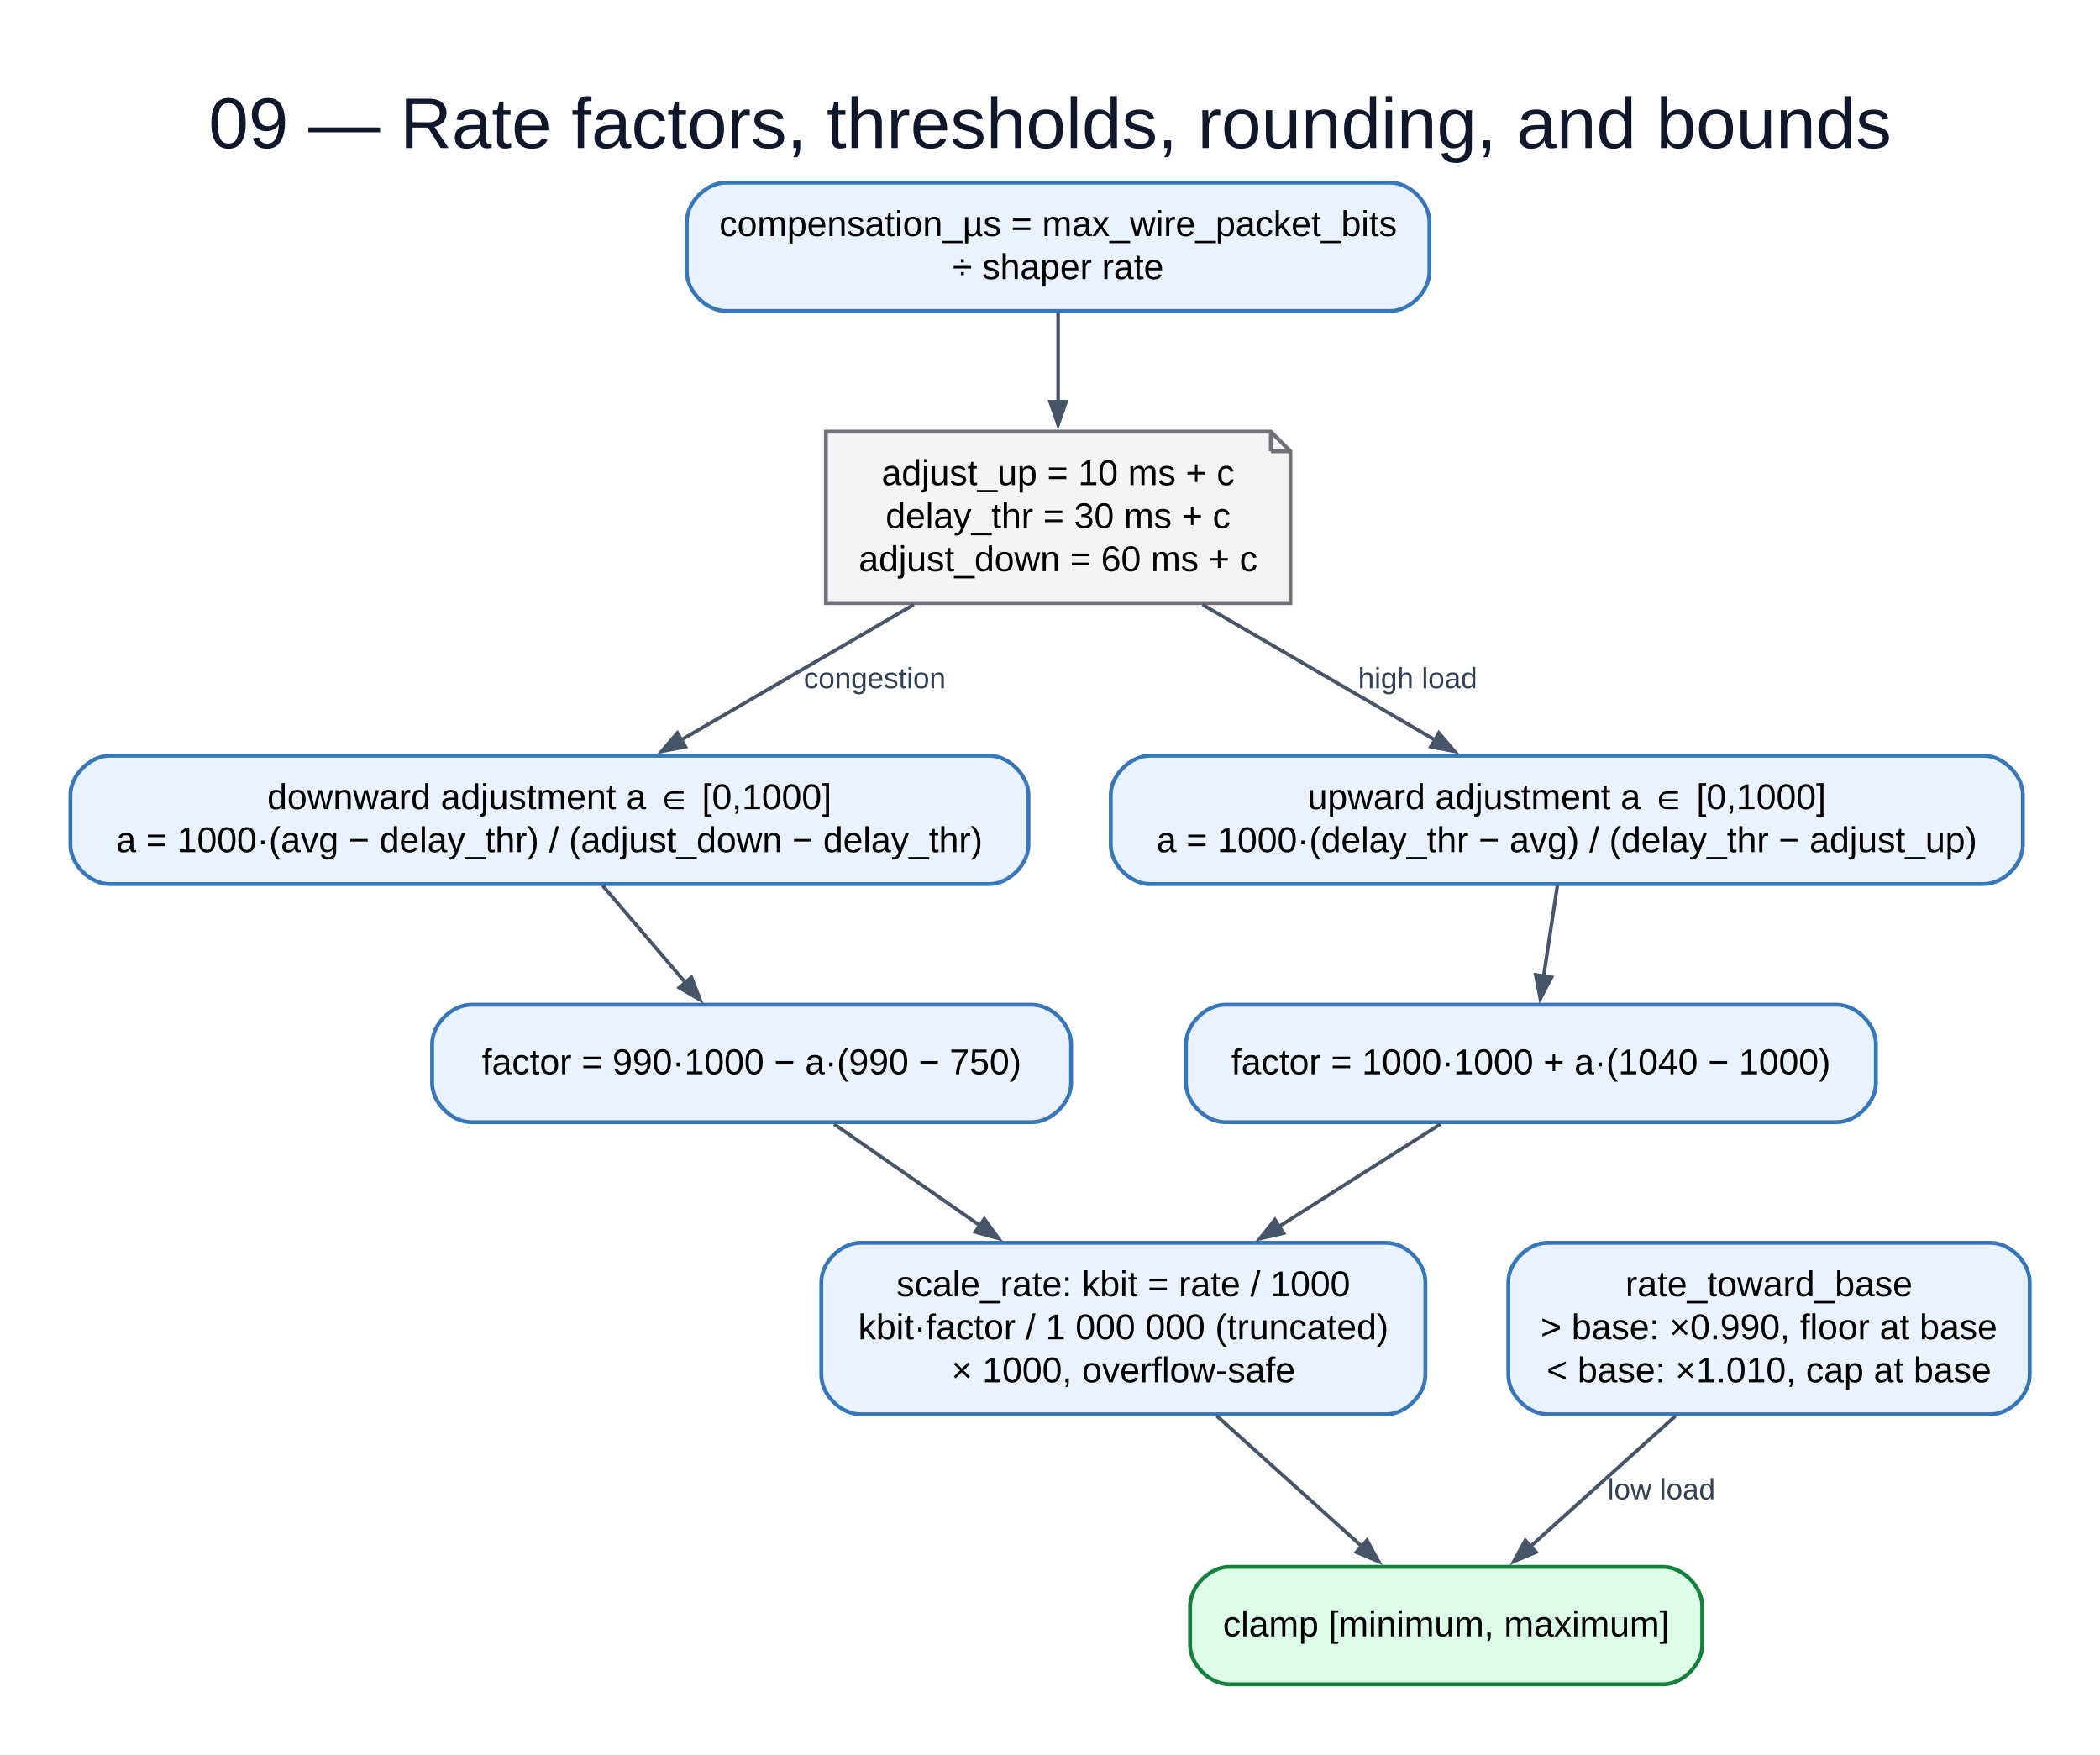
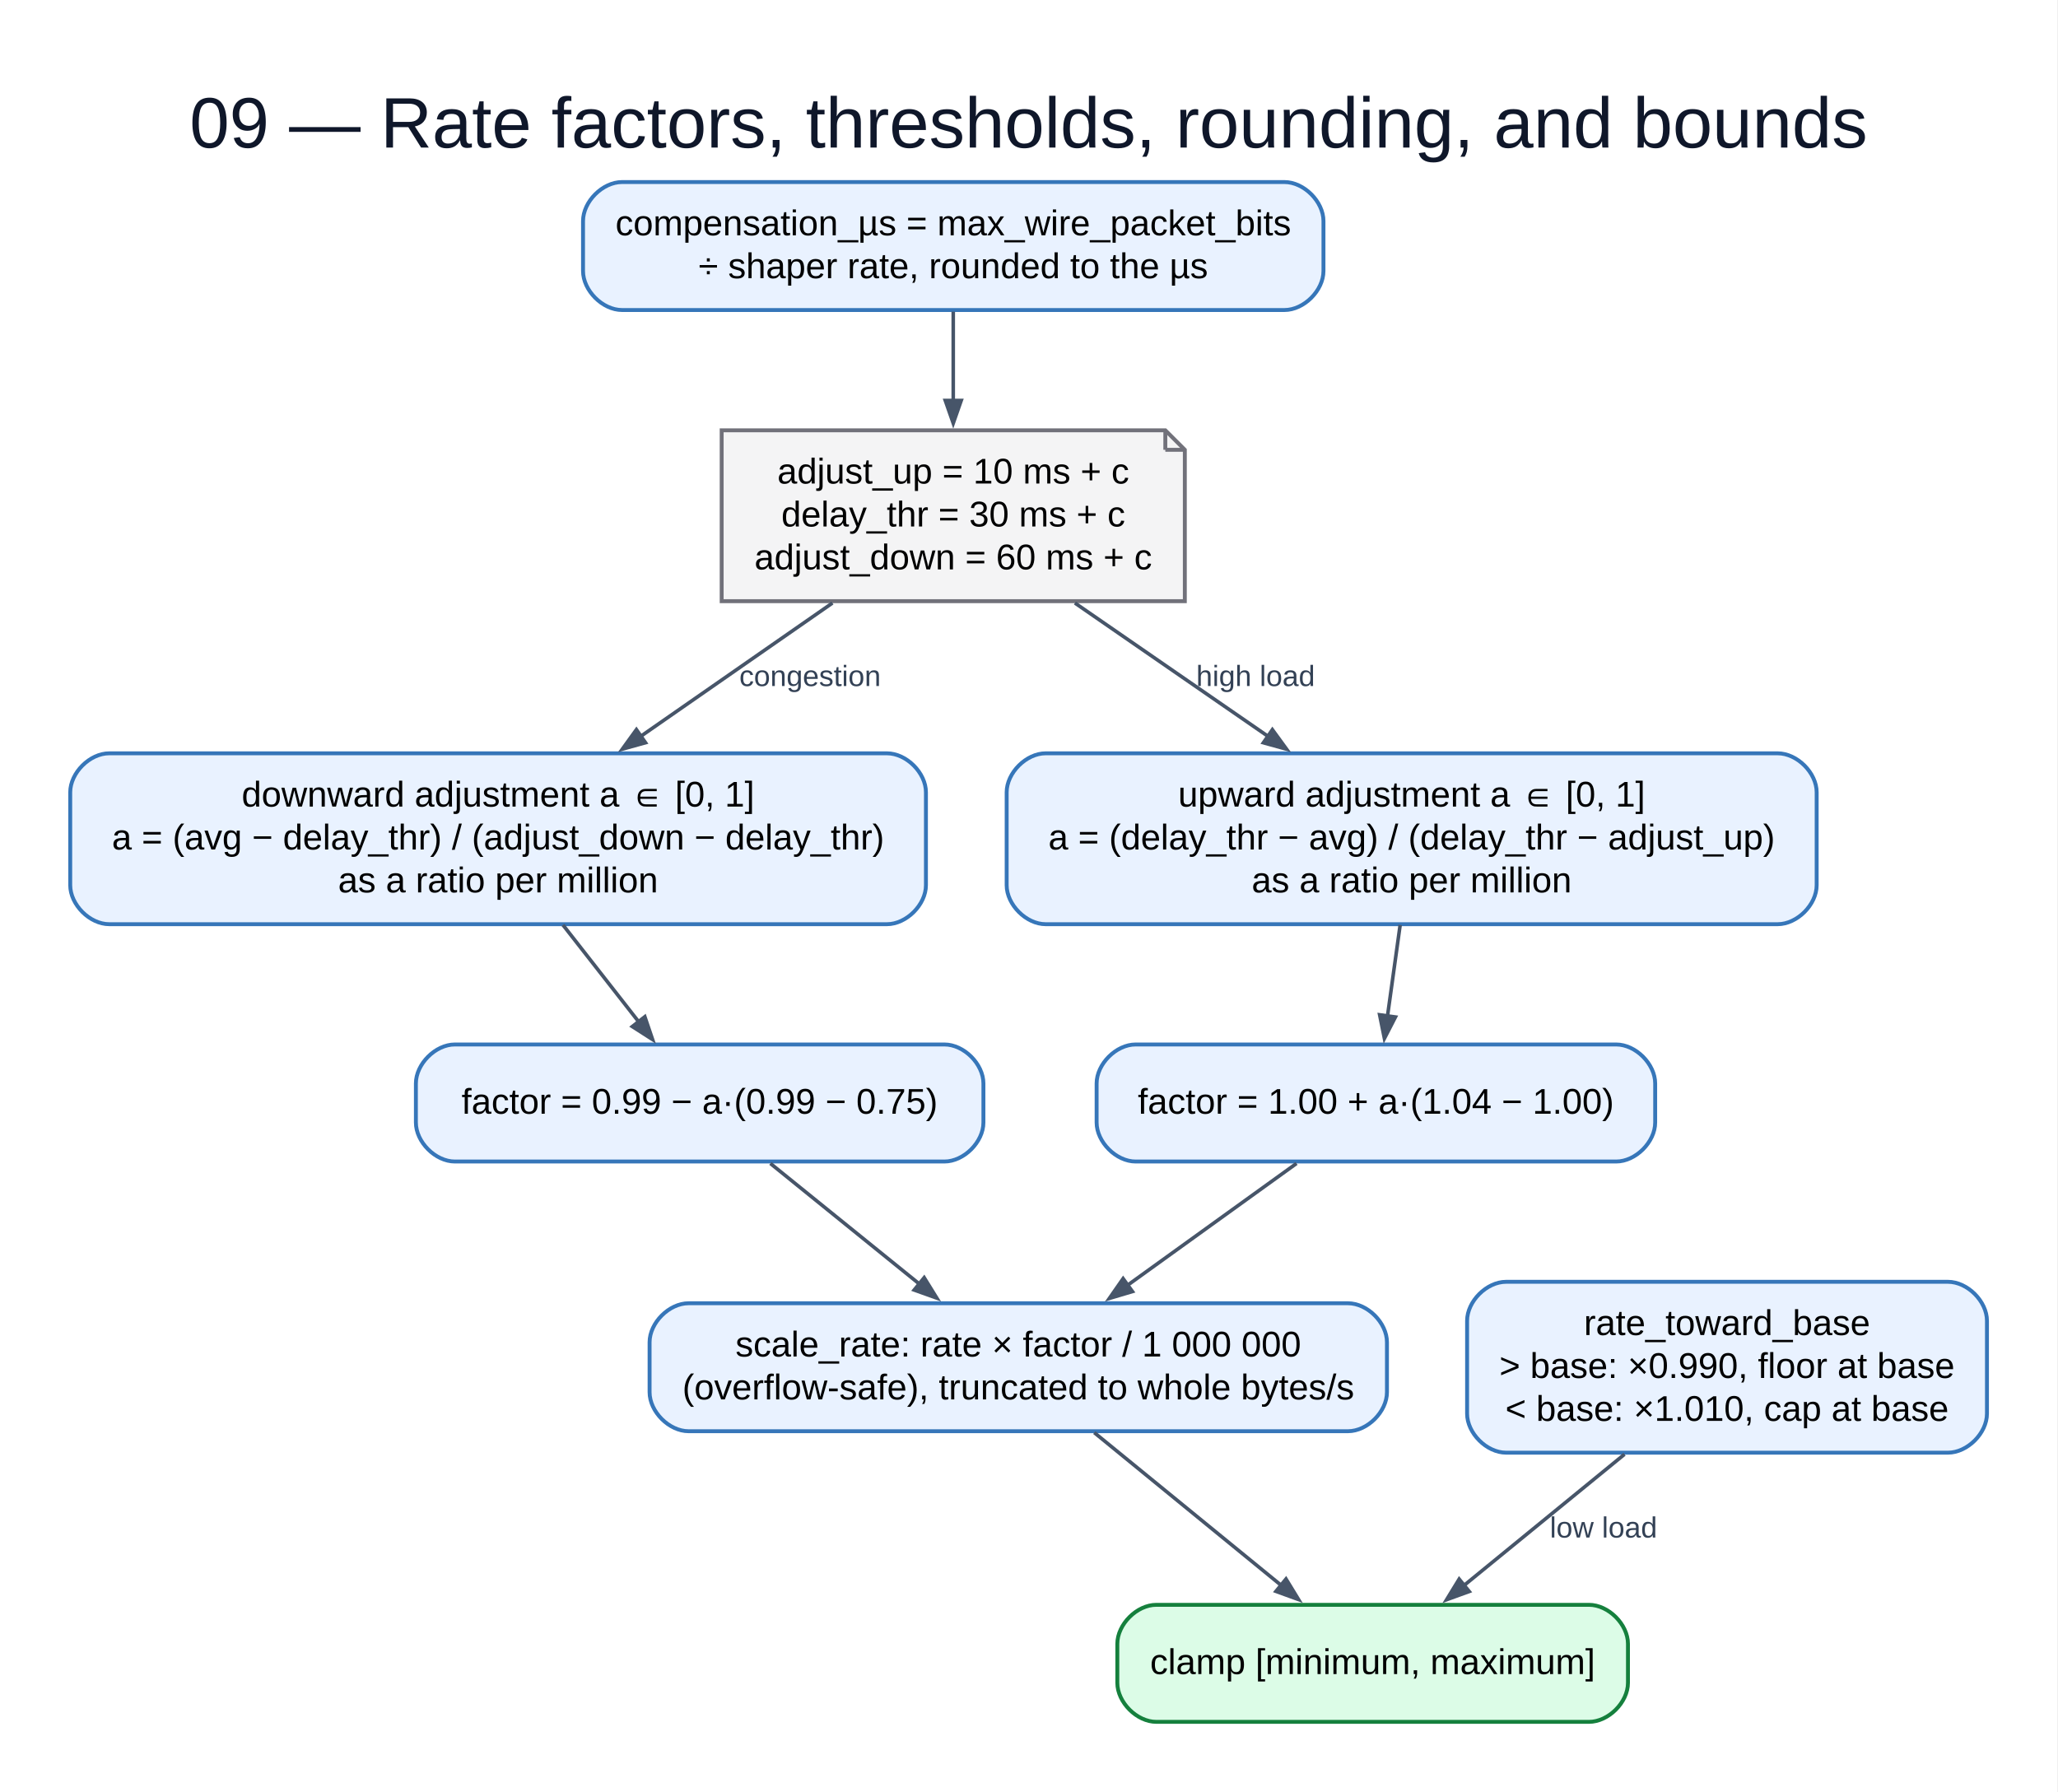
- <svg xmlns="http://www.w3.org/2000/svg" width="644pt" height="538pt" viewBox="0.00 0.00 644.00 538.00">
-   <g id="graph0" class="graph" transform="scale(1 1) rotate(0) translate(21.6 516.44)">
-     <polygon fill="white" stroke="none" points="-21.6,21.6 -21.6,-516.44 622.44,-516.44 622.44,21.6 -21.6,21.6" />
-     <text xml:space="preserve" text-anchor="middle" x="300.42" y="-471.04" font-family="Arial" font-size="22.00" fill="#0f172a">09 — Rate factors, thresholds, rounding, and bounds</text>
+ <svg xmlns="http://www.w3.org/2000/svg" width="633pt" height="551pt" viewBox="0.00 0.00 633.00 551.00">
+   <g id="graph0" class="graph" transform="scale(1 1) rotate(0) translate(21.6 529.64)">
+     <polygon fill="white" stroke="none" points="-21.6,21.6 -21.6,-529.64 611.15,-529.64 611.15,21.6 -21.6,21.6" />
+     <text xml:space="preserve" text-anchor="middle" x="294.77" y="-484.24" font-family="Arial" font-size="22.00" fill="#0f172a">09 — Rate factors, thresholds, rounding, and bounds</text>
    <g id="node1" class="node">
-       <path fill="#e9f2ff" stroke="#3676b9" stroke-width="1.2" d="M404.76,-460.44C404.76,-460.44 201.02,-460.44 201.02,-460.44 195.02,-460.44 189.02,-454.44 189.02,-448.44 189.02,-448.44 189.02,-433.08 189.02,-433.08 189.02,-427.08 195.02,-421.08 201.02,-421.08 201.02,-421.08 404.76,-421.08 404.76,-421.08 410.76,-421.08 416.76,-427.08 416.76,-433.08 416.76,-433.08 416.76,-448.44 416.76,-448.44 416.76,-454.44 410.76,-460.44 404.76,-460.44" />
-       <text xml:space="preserve" text-anchor="middle" x="302.89" y="-444.06" font-family="Arial" font-size="11.00">compensation_µs = max_wire_packet_bits</text>
-       <text xml:space="preserve" text-anchor="middle" x="302.89" y="-430.86" font-family="Arial" font-size="11.00">÷ shaper rate</text>
+       <path fill="#e9f2ff" stroke="#3676b9" stroke-width="1.2" d="M373.47,-473.64C373.47,-473.64 169.73,-473.64 169.73,-473.64 163.73,-473.64 157.73,-467.64 157.73,-461.64 157.73,-461.64 157.73,-446.28 157.73,-446.28 157.73,-440.28 163.73,-434.28 169.73,-434.28 169.73,-434.28 373.47,-434.28 373.47,-434.28 379.47,-434.28 385.47,-440.28 385.47,-446.28 385.47,-446.28 385.47,-461.64 385.47,-461.64 385.47,-467.64 379.47,-473.64 373.47,-473.64" />
+       <text xml:space="preserve" text-anchor="middle" x="271.6" y="-457.26" font-family="Arial" font-size="11.00">compensation_µs = max_wire_packet_bits</text>
+       <text xml:space="preserve" text-anchor="middle" x="271.6" y="-444.06" font-family="Arial" font-size="11.00">÷ shaper rate, rounded to the µs</text>
    </g>
    <g id="node2" class="node">
-       <polygon fill="#f4f4f5" stroke="#71717a" stroke-width="1.2" points="368.12,-384.08 231.67,-384.08 231.67,-331.52 374.12,-331.52 374.12,-378.08 368.12,-384.08" />
-       <polyline fill="none" stroke="#71717a" stroke-width="1.2" points="368.12,-384.08 368.12,-378.08" />
-       <polyline fill="none" stroke="#71717a" stroke-width="1.2" points="374.12,-378.08 368.12,-378.08" />
-       <text xml:space="preserve" text-anchor="middle" x="302.89" y="-367.7" font-family="Arial" font-size="11.00">adjust_up = 10 ms + c</text>
-       <text xml:space="preserve" text-anchor="middle" x="302.89" y="-354.5" font-family="Arial" font-size="11.00">delay_thr = 30 ms + c</text>
-       <text xml:space="preserve" text-anchor="middle" x="302.89" y="-341.3" font-family="Arial" font-size="11.00">adjust_down = 60 ms + c</text>
+       <polygon fill="#f4f4f5" stroke="#71717a" stroke-width="1.2" points="336.83,-397.28 200.37,-397.28 200.37,-344.72 342.83,-344.72 342.83,-391.28 336.83,-397.28" />
+       <polyline fill="none" stroke="#71717a" stroke-width="1.2" points="336.83,-397.28 336.83,-391.28" />
+       <polyline fill="none" stroke="#71717a" stroke-width="1.2" points="342.83,-391.28 336.83,-391.28" />
+       <text xml:space="preserve" text-anchor="middle" x="271.6" y="-380.9" font-family="Arial" font-size="11.00">adjust_up = 10 ms + c</text>
+       <text xml:space="preserve" text-anchor="middle" x="271.6" y="-367.7" font-family="Arial" font-size="11.00">delay_thr = 30 ms + c</text>
+       <text xml:space="preserve" text-anchor="middle" x="271.6" y="-354.5" font-family="Arial" font-size="11.00">adjust_down = 60 ms + c</text>
    </g>
    <g id="edge1" class="edge">
-       <path fill="none" stroke="#475569" stroke-width="1.1" d="M302.89,-420.57C302.89,-412.34 302.89,-402.46 302.89,-393.05" />
-       <polygon fill="#475569" stroke="#475569" stroke-width="1.1" points="305.34,-393.25 302.89,-386.25 300.44,-393.25 305.34,-393.25" />
+       <path fill="none" stroke="#475569" stroke-width="1.1" d="M271.6,-433.77C271.6,-425.54 271.6,-415.66 271.6,-406.25" />
+       <polygon fill="#475569" stroke="#475569" stroke-width="1.1" points="274.05,-406.45 271.6,-399.45 269.15,-406.45 274.05,-406.45" />
    </g>
    <g id="node3" class="node">
-       <path fill="#e9f2ff" stroke="#3676b9" stroke-width="1.2" d="M281.79,-284.72C281.79,-284.72 12,-284.72 12,-284.72 6,-284.72 0,-278.72 0,-272.72 0,-272.72 0,-257.36 0,-257.36 0,-251.36 6,-245.36 12,-245.36 12,-245.36 281.79,-245.36 281.79,-245.36 287.79,-245.36 293.79,-251.36 293.79,-257.36 293.79,-257.36 293.79,-272.72 293.79,-272.72 293.79,-278.72 287.79,-284.72 281.79,-284.72" />
-       <text xml:space="preserve" text-anchor="middle" x="146.89" y="-268.34" font-family="Arial" font-size="11.00">downward adjustment a ∈ [0,1000]</text>
-       <text xml:space="preserve" text-anchor="middle" x="146.89" y="-255.14" font-family="Arial" font-size="11.00">a = 1000·(avg − delay_thr) / (adjust_down − delay_thr)</text>
+       <path fill="#e9f2ff" stroke="#3676b9" stroke-width="1.2" d="M251.2,-297.92C251.2,-297.92 12,-297.92 12,-297.92 6,-297.92 0,-291.92 0,-285.92 0,-285.92 0,-257.36 0,-257.36 0,-251.36 6,-245.36 12,-245.36 12,-245.36 251.2,-245.36 251.2,-245.36 257.2,-245.36 263.2,-251.36 263.2,-257.36 263.2,-257.36 263.2,-285.92 263.2,-285.92 263.2,-291.92 257.2,-297.92 251.2,-297.92" />
+       <text xml:space="preserve" text-anchor="middle" x="131.6" y="-281.54" font-family="Arial" font-size="11.00">downward adjustment a ∈ [0, 1]</text>
+       <text xml:space="preserve" text-anchor="middle" x="131.6" y="-268.34" font-family="Arial" font-size="11.00">a = (avg − delay_thr) / (adjust_down − delay_thr)</text>
+       <text xml:space="preserve" text-anchor="middle" x="131.6" y="-255.14" font-family="Arial" font-size="11.00">as a ratio per million</text>
    </g>
    <g id="edge2" class="edge">
-       <path fill="none" stroke="#475569" stroke-width="1.1" d="M258.61,-331.03C236.11,-317.95 208.98,-302.16 187.08,-289.42" />
-       <polygon fill="#475569" stroke="#475569" stroke-width="1.1" points="188.6,-287.47 181.31,-286.07 186.13,-291.7 188.6,-287.47" />
-       <text xml:space="preserve" text-anchor="middle" x="246.66" y="-305.42" font-family="Arial" font-size="9.00" fill="#334155">congestion</text>
+       <path fill="none" stroke="#475569" stroke-width="1.1" d="M234.45,-344.16C216.35,-331.58 194.46,-316.35 175.53,-303.19" />
+       <polygon fill="#475569" stroke="#475569" stroke-width="1.1" points="176.95,-301.19 169.81,-299.21 174.15,-305.22 176.95,-301.19" />
+       <text xml:space="preserve" text-anchor="middle" x="227.56" y="-318.62" font-family="Arial" font-size="9.00" fill="#334155">congestion</text>
    </g>
    <g id="node5" class="node">
-       <path fill="#e9f2ff" stroke="#3676b9" stroke-width="1.2" d="M586.75,-284.72C586.75,-284.72 331.03,-284.72 331.03,-284.72 325.03,-284.72 319.03,-278.72 319.03,-272.72 319.03,-272.72 319.03,-257.36 319.03,-257.36 319.03,-251.36 325.03,-245.36 331.03,-245.36 331.03,-245.36 586.75,-245.36 586.75,-245.36 592.75,-245.36 598.75,-251.36 598.75,-257.36 598.75,-257.36 598.75,-272.72 598.75,-272.72 598.75,-278.72 592.75,-284.72 586.75,-284.72" />
-       <text xml:space="preserve" text-anchor="middle" x="458.89" y="-268.34" font-family="Arial" font-size="11.00">upward adjustment a ∈ [0,1000]</text>
-       <text xml:space="preserve" text-anchor="middle" x="458.89" y="-255.14" font-family="Arial" font-size="11.00">a = 1000·(delay_thr − avg) / (delay_thr − adjust_up)</text>
+       <path fill="#e9f2ff" stroke="#3676b9" stroke-width="1.2" d="M525.17,-297.92C525.17,-297.92 300.03,-297.92 300.03,-297.92 294.03,-297.92 288.03,-291.92 288.03,-285.92 288.03,-285.92 288.03,-257.36 288.03,-257.36 288.03,-251.36 294.03,-245.36 300.03,-245.36 300.03,-245.36 525.17,-245.36 525.17,-245.36 531.17,-245.36 537.17,-251.36 537.17,-257.36 537.17,-257.36 537.17,-285.92 537.17,-285.92 537.17,-291.92 531.17,-297.92 525.17,-297.92" />
+       <text xml:space="preserve" text-anchor="middle" x="412.6" y="-281.54" font-family="Arial" font-size="11.00">upward adjustment a ∈ [0, 1]</text>
+       <text xml:space="preserve" text-anchor="middle" x="412.6" y="-268.34" font-family="Arial" font-size="11.00">a = (delay_thr − avg) / (delay_thr − adjust_up)</text>
+       <text xml:space="preserve" text-anchor="middle" x="412.6" y="-255.14" font-family="Arial" font-size="11.00">as a ratio per million</text>
    </g>
    <g id="edge3" class="edge">
-       <path fill="none" stroke="#475569" stroke-width="1.1" d="M347.18,-331.03C369.68,-317.95 396.81,-302.16 418.7,-289.42" />
-       <polygon fill="#475569" stroke="#475569" stroke-width="1.1" points="419.65,-291.7 424.47,-286.07 417.19,-287.47 419.65,-291.7" />
-       <text xml:space="preserve" text-anchor="middle" x="413.13" y="-305.42" font-family="Arial" font-size="9.00" fill="#334155">high load</text>
+       <path fill="none" stroke="#475569" stroke-width="1.1" d="M309.02,-344.16C327.33,-331.52 349.49,-316.22 368.61,-303.02" />
+       <polygon fill="#475569" stroke="#475569" stroke-width="1.1" points="369.76,-305.2 374.13,-299.2 366.98,-301.17 369.76,-305.2" />
+       <text xml:space="preserve" text-anchor="middle" x="364.59" y="-318.62" font-family="Arial" font-size="9.00" fill="#334155">high load</text>
    </g>
    <g id="node4" class="node">
-       <path fill="#e9f2ff" stroke="#3676b9" stroke-width="1.2" d="M294.88,-208.36C294.88,-208.36 122.91,-208.36 122.91,-208.36 116.91,-208.36 110.91,-202.36 110.91,-196.36 110.91,-196.36 110.91,-184.36 110.91,-184.36 110.91,-178.36 116.91,-172.36 122.91,-172.36 122.91,-172.36 294.88,-172.36 294.88,-172.36 300.88,-172.36 306.88,-178.36 306.88,-184.36 306.88,-184.36 306.88,-196.36 306.88,-196.36 306.88,-202.36 300.88,-208.36 294.88,-208.36" />
-       <text xml:space="preserve" text-anchor="middle" x="208.89" y="-187.06" font-family="Arial" font-size="11.00">factor = 990·1000 − a·(990 − 750)</text>
+       <path fill="#e9f2ff" stroke="#3676b9" stroke-width="1.2" d="M268.88,-208.36C268.88,-208.36 118.32,-208.36 118.32,-208.36 112.32,-208.36 106.32,-202.36 106.32,-196.36 106.32,-196.36 106.32,-184.36 106.32,-184.36 106.32,-178.36 112.32,-172.36 118.32,-172.36 118.32,-172.36 268.88,-172.36 268.88,-172.36 274.88,-172.36 280.88,-178.36 280.88,-184.36 280.88,-184.36 280.88,-196.36 280.88,-196.36 280.88,-202.36 274.88,-208.36 268.88,-208.36" />
+       <text xml:space="preserve" text-anchor="middle" x="193.6" y="-187.06" font-family="Arial" font-size="11.00">factor = 0.99 − a·(0.99 − 0.75)</text>
    </g>
    <g id="edge4" class="edge">
-       <path fill="none" stroke="#475569" stroke-width="1.1" d="M163.18,-244.94C170.99,-235.79 180.43,-224.73 188.69,-215.04" />
-       <polygon fill="#475569" stroke="#475569" stroke-width="1.1" points="190.43,-216.77 193.11,-209.86 186.71,-213.59 190.43,-216.77" />
+       <path fill="none" stroke="#475569" stroke-width="1.1" d="M151.56,-245.12C159.08,-235.5 167.6,-224.61 174.99,-215.16" />
+       <polygon fill="#475569" stroke="#475569" stroke-width="1.1" points="176.74,-216.9 179.12,-209.88 172.88,-213.88 176.74,-216.9" />
    </g>
    <g id="node7" class="node">
-       <path fill="#e9f2ff" stroke="#3676b9" stroke-width="1.2" d="M403.52,-135.36C403.52,-135.36 242.27,-135.36 242.27,-135.36 236.27,-135.36 230.27,-129.36 230.27,-123.36 230.27,-123.36 230.27,-94.8 230.27,-94.8 230.27,-88.8 236.27,-82.8 242.27,-82.8 242.27,-82.8 403.52,-82.8 403.52,-82.8 409.52,-82.8 415.52,-88.8 415.52,-94.8 415.52,-94.8 415.52,-123.36 415.52,-123.36 415.52,-129.36 409.52,-135.36 403.52,-135.36" />
-       <text xml:space="preserve" text-anchor="middle" x="322.89" y="-118.98" font-family="Arial" font-size="11.00">scale_rate: kbit = rate / 1000</text>
-       <text xml:space="preserve" text-anchor="middle" x="322.89" y="-105.78" font-family="Arial" font-size="11.00">kbit·factor / 1 000 000 (truncated)</text>
-       <text xml:space="preserve" text-anchor="middle" x="322.89" y="-92.58" font-family="Arial" font-size="11.00">× 1000, overflow-safe</text>
+       <path fill="#e9f2ff" stroke="#3676b9" stroke-width="1.2" d="M393,-128.76C393,-128.76 190.2,-128.76 190.2,-128.76 184.2,-128.76 178.2,-122.76 178.2,-116.76 178.2,-116.76 178.2,-101.4 178.2,-101.4 178.2,-95.4 184.2,-89.4 190.2,-89.4 190.2,-89.4 393,-89.4 393,-89.4 399,-89.4 405,-95.4 405,-101.4 405,-101.4 405,-116.76 405,-116.76 405,-122.76 399,-128.76 393,-128.76" />
+       <text xml:space="preserve" text-anchor="middle" x="291.6" y="-112.38" font-family="Arial" font-size="11.00">scale_rate: rate × factor / 1 000 000</text>
+       <text xml:space="preserve" text-anchor="middle" x="291.6" y="-99.18" font-family="Arial" font-size="11.00">(overflow-safe), truncated to whole bytes/s</text>
    </g>
    <g id="edge6" class="edge">
-       <path fill="none" stroke="#475569" stroke-width="1.1" d="M234.19,-171.77C247.39,-162.59 263.91,-151.1 279.11,-140.53" />
-       <polygon fill="#475569" stroke="#475569" stroke-width="1.1" points="280.26,-142.71 284.61,-136.7 277.47,-138.69 280.26,-142.71" />
+       <path fill="none" stroke="#475569" stroke-width="1.1" d="M215.35,-171.77C228.85,-160.85 246.39,-146.66 261.24,-134.64" />
+       <polygon fill="#475569" stroke="#475569" stroke-width="1.1" points="262.66,-136.64 266.56,-130.34 259.58,-132.84 262.66,-136.64" />
    </g>
    <g id="node6" class="node">
-       <path fill="#e9f2ff" stroke="#3676b9" stroke-width="1.2" d="M541.68,-208.36C541.68,-208.36 354.1,-208.36 354.1,-208.36 348.1,-208.36 342.1,-202.36 342.1,-196.36 342.1,-196.36 342.1,-184.36 342.1,-184.36 342.1,-178.36 348.1,-172.36 354.1,-172.36 354.1,-172.36 541.68,-172.36 541.68,-172.36 547.68,-172.36 553.68,-178.36 553.68,-184.36 553.68,-184.36 553.68,-196.36 553.68,-196.36 553.68,-202.36 547.68,-208.36 541.68,-208.36" />
-       <text xml:space="preserve" text-anchor="middle" x="447.89" y="-187.06" font-family="Arial" font-size="11.00">factor = 1000·1000 + a·(1040 − 1000)</text>
+       <path fill="#e9f2ff" stroke="#3676b9" stroke-width="1.2" d="M475.5,-208.36C475.5,-208.36 327.7,-208.36 327.7,-208.36 321.7,-208.36 315.7,-202.36 315.7,-196.36 315.7,-196.36 315.7,-184.36 315.7,-184.36 315.7,-178.36 321.7,-172.36 327.7,-172.36 327.7,-172.36 475.5,-172.36 475.5,-172.36 481.5,-172.36 487.5,-178.36 487.5,-184.36 487.5,-184.36 487.5,-196.36 487.5,-196.36 487.5,-202.36 481.5,-208.36 475.5,-208.36" />
+       <text xml:space="preserve" text-anchor="middle" x="401.6" y="-187.06" font-family="Arial" font-size="11.00">factor = 1.00 + a·(1.04 − 1.00)</text>
    </g>
    <g id="edge5" class="edge">
-       <path fill="none" stroke="#475569" stroke-width="1.1" d="M456,-244.94C454.71,-236.4 453.17,-226.21 451.77,-217.01" />
-       <polygon fill="#475569" stroke="#475569" stroke-width="1.1" points="454.22,-216.79 450.75,-210.24 449.37,-217.52 454.22,-216.79" />
+       <path fill="none" stroke="#475569" stroke-width="1.1" d="M409.06,-245.12C407.82,-236.16 406.42,-226.09 405.17,-217.11" />
+       <polygon fill="#475569" stroke="#475569" stroke-width="1.1" points="407.61,-216.81 404.22,-210.22 402.75,-217.49 407.61,-216.81" />
    </g>
    <g id="edge7" class="edge">
-       <path fill="none" stroke="#475569" stroke-width="1.1" d="M420.15,-171.77C405.55,-162.5 387.24,-150.89 370.45,-140.24" />
-       <polygon fill="#475569" stroke="#475569" stroke-width="1.1" points="372,-138.32 364.77,-136.64 369.37,-142.46 372,-138.32" />
+       <path fill="none" stroke="#475569" stroke-width="1.1" d="M377.19,-171.77C361.9,-160.75 342,-146.4 325.23,-134.32" />
+       <polygon fill="#475569" stroke="#475569" stroke-width="1.1" points="326.72,-132.37 319.61,-130.26 323.85,-136.34 326.72,-132.37" />
    </g>
    <g id="node9" class="node">
-       <path fill="#dcfce7" stroke="#15803d" stroke-width="1.2" d="M488.42,-36C488.42,-36 355.36,-36 355.36,-36 349.36,-36 343.36,-30 343.36,-24 343.36,-24 343.36,-12 343.36,-12 343.36,-6 349.36,0 355.36,0 355.36,0 488.42,0 488.42,0 494.42,0 500.42,-6 500.42,-12 500.42,-12 500.42,-24 500.42,-24 500.42,-30 494.42,-36 488.42,-36" />
-       <text xml:space="preserve" text-anchor="middle" x="421.89" y="-14.7" font-family="Arial" font-size="11.00">clamp [minimum, maximum]</text>
+       <path fill="#dcfce7" stroke="#15803d" stroke-width="1.2" d="M467.13,-36C467.13,-36 334.07,-36 334.07,-36 328.07,-36 322.07,-30 322.07,-24 322.07,-24 322.07,-12 322.07,-12 322.07,-6 328.07,0 334.07,0 334.07,0 467.13,0 467.13,0 473.13,0 479.13,-6 479.13,-12 479.13,-12 479.13,-24 479.13,-24 479.13,-30 473.13,-36 467.13,-36" />
+       <text xml:space="preserve" text-anchor="middle" x="400.6" y="-14.7" font-family="Arial" font-size="11.00">clamp [minimum, maximum]</text>
    </g>
    <g id="edge8" class="edge">
-       <path fill="none" stroke="#475569" stroke-width="1.1" d="M351.53,-82.31C365.56,-69.69 382.34,-54.59 395.99,-42.31" />
-       <polygon fill="#475569" stroke="#475569" stroke-width="1.1" points="397.61,-44.14 401.18,-37.64 394.33,-40.5 397.61,-44.14" />
+       <path fill="none" stroke="#475569" stroke-width="1.1" d="M314.98,-88.97C331.92,-75.13 354.89,-56.36 372.77,-41.75" />
+       <polygon fill="#475569" stroke="#475569" stroke-width="1.1" points="373.95,-43.95 377.82,-37.62 370.85,-40.15 373.95,-43.95" />
    </g>
    <g id="node8" class="node">
-       <path fill="#e9f2ff" stroke="#3676b9" stroke-width="1.2" d="M588.84,-135.36C588.84,-135.36 452.95,-135.36 452.95,-135.36 446.95,-135.36 440.95,-129.36 440.95,-123.36 440.95,-123.36 440.95,-94.8 440.95,-94.8 440.95,-88.8 446.95,-82.8 452.95,-82.8 452.95,-82.8 588.84,-82.8 588.84,-82.8 594.84,-82.8 600.84,-88.8 600.84,-94.8 600.84,-94.8 600.84,-123.36 600.84,-123.36 600.84,-129.36 594.84,-135.36 588.84,-135.36" />
-       <text xml:space="preserve" text-anchor="middle" x="520.89" y="-118.98" font-family="Arial" font-size="11.00">rate_toward_base</text>
-       <text xml:space="preserve" text-anchor="middle" x="520.89" y="-105.78" font-family="Arial" font-size="11.00">&gt; base: ×0.990, floor at base</text>
-       <text xml:space="preserve" text-anchor="middle" x="520.89" y="-92.58" font-family="Arial" font-size="11.00">&lt; base: ×1.010, cap at base</text>
+       <path fill="#e9f2ff" stroke="#3676b9" stroke-width="1.2" d="M577.55,-135.36C577.55,-135.36 441.65,-135.36 441.65,-135.36 435.65,-135.36 429.65,-129.36 429.65,-123.36 429.65,-123.36 429.65,-94.8 429.65,-94.8 429.65,-88.8 435.65,-82.8 441.65,-82.8 441.65,-82.8 577.55,-82.8 577.55,-82.8 583.55,-82.8 589.55,-88.8 589.55,-94.8 589.55,-94.8 589.55,-123.36 589.55,-123.36 589.55,-129.36 583.55,-135.36 577.55,-135.36" />
+       <text xml:space="preserve" text-anchor="middle" x="509.6" y="-118.98" font-family="Arial" font-size="11.00">rate_toward_base</text>
+       <text xml:space="preserve" text-anchor="middle" x="509.6" y="-105.78" font-family="Arial" font-size="11.00">&gt; base: ×0.990, floor at base</text>
+       <text xml:space="preserve" text-anchor="middle" x="509.6" y="-92.58" font-family="Arial" font-size="11.00">&lt; base: ×1.010, cap at base</text>
    </g>
    <g id="edge9" class="edge">
-       <path fill="none" stroke="#475569" stroke-width="1.1" d="M492.26,-82.31C478.22,-69.69 461.45,-54.59 447.8,-42.31" />
-       <polygon fill="#475569" stroke="#475569" stroke-width="1.1" points="449.45,-40.5 442.61,-37.64 446.17,-44.14 449.45,-40.5" />
-       <text xml:space="preserve" text-anchor="middle" x="487.9" y="-56.7" font-family="Arial" font-size="9.00" fill="#334155">low load</text>
+       <path fill="none" stroke="#475569" stroke-width="1.1" d="M478.07,-82.31C462.48,-69.57 443.81,-54.32 428.71,-41.97" />
+       <polygon fill="#475569" stroke="#475569" stroke-width="1.1" points="430.31,-40.11 423.34,-37.58 427.21,-43.91 430.31,-40.11" />
+       <text xml:space="preserve" text-anchor="middle" x="471.61" y="-56.7" font-family="Arial" font-size="9.00" fill="#334155">low load</text>
    </g>
  </g>
</svg>
